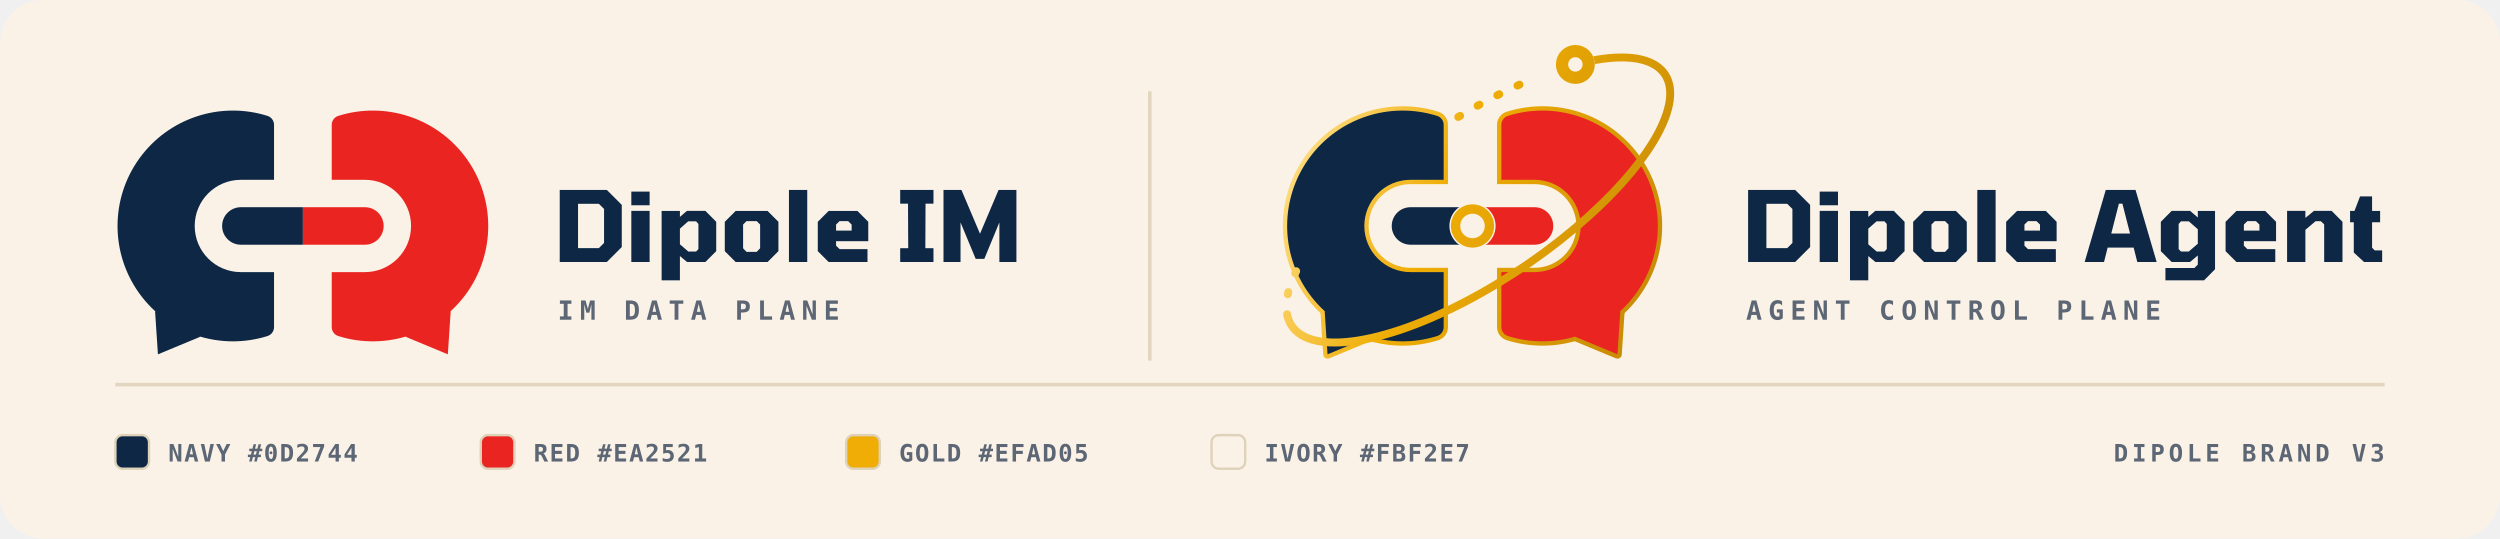
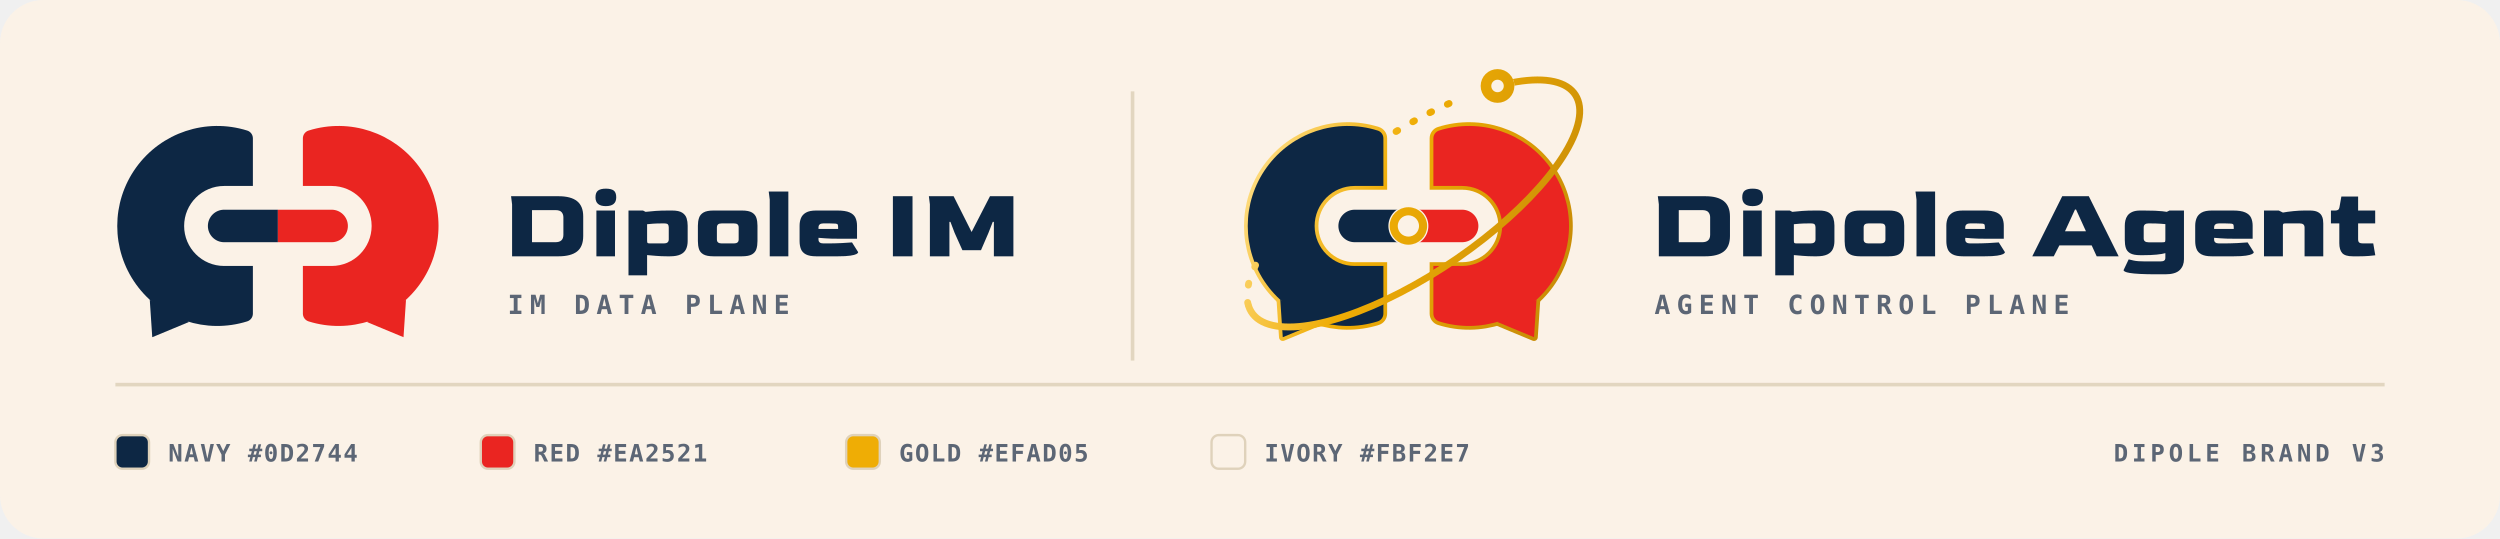
<svg xmlns="http://www.w3.org/2000/svg" viewBox="0 0 1040 224" role="img" aria-labelledby="dp-lock-title dp-lock-desc">
  <rect width="1040" height="224" rx="18" fill="#FBF2E7" />
-   <g transform="translate(48 43.6) scale(0.3)">
+   <g transform="translate(48 50.32) scale(0.26)">
    <defs>
      <mask id="dp-slot-im" maskUnits="userSpaceOnUse" x="-10" y="-10" width="540" height="374">
        <rect x="-10" y="-10" width="540" height="374" fill="#fff" />
        <rect x="110" y="104" width="300" height="128" rx="64" fill="#000" />
      </mask>
    </defs>
    <g mask="url(#dp-slot-im)">
      <path fill="#0D2744" d="M220 27.74a13 13 0 0 0 -9.11 -12.4A160 160 0 1 0 210.89 320.66a13 13 0 0 0 9.11 -12.4Z" />
      <path fill="#0D2744" d="M55 286L59 346L118 321.5Z" />
      <path fill="#EA2521" d="M300 27.74a13 13 0 0 1 9.11 -12.4A160 160 0 1 1 309.11 320.66a13 13 0 0 1 -9.11 -12.4Z" />
      <path fill="#EA2521" d="M465 286L461 346L402 321.5Z" />
    </g>
    <g>
      <path fill="#0D2744" d="M260 142H174a26 26 0 0 0 0 52H260Z" />
      <path fill="#EA2521" d="M260 142H346a26 26 0 0 1 0 52H260Z" />
    </g>
  </g>
-   <g transform="translate(230 109) scale(0.3)" fill="#0D2744">
-     <path d="M74.76 0L9.5 0L9.5 -100L74.76 -100L95.52 -79.24L95.52 -20.76L74.76 0M34.87 -80.73L34.87 -19.27L63.77 -19.27L70.96 -26.46L70.96 -73.54L63.77 -80.73L34.87 -80.73M134.14 -78.7L108.77 -78.7L108.77 -97.69L134.14 -97.69L134.14 -78.7M134.14 0L108.77 0L108.77 -70.96L134.14 -70.96L134.14 0M176.15 25.37L150.78 25.37L150.78 -70.83L176.15 -70.83L176.15 -62.55L185.92 -70.96L211.43 -70.96L226.49 -55.77L226.49 -15.06L211.43 0L186.06 0L176.15 -8.28L176.15 25.37M176.15 -24.56L187.82 -14.52L198.54 -14.52L201.8 -17.91L201.8 -52.78L198.54 -56.45L187.69 -56.45L176.15 -46.27L176.15 -24.56M297.68 0L253.45 0L238.38 -15.06L238.38 -55.77L253.45 -70.83L297.68 -70.83L312.74 -55.77L312.74 -15.06L297.68 0M263.76 -19L268.51 -14.11L282.62 -14.11L287.37 -19L287.37 -51.97L282.62 -56.72L268.51 -56.72L263.76 -51.97L263.76 -19M352.72 0L327.34 0L327.34 -100L352.72 -100L352.72 0M436.25 0L382.38 0L367.32 -15.06L367.32 -55.77L382.38 -70.83L422.27 -70.83L437.33 -55.77L437.33 -28.9L392.69 -28.9L392.69 -22.66L397.58 -17.91L436.25 -17.91L436.25 0M392.69 -51.97L392.69 -43.55L414.27 -43.55L414.27 -51.97L409.38 -56.72L397.58 -56.72L392.69 -51.97M527.74 0L481.6 0L481.6 -19.13L492.73 -19.13L492.46 -80.87L481.6 -80.87L481.6 -100L527.74 -100L527.74 -80.87L516.74 -80.87L516.47 -19.13L527.74 -19.13L527.74 0M565.27 0L541.66 0L541.66 -100L566.49 -100L592.27 -39.21L618.05 -100L642.75 -100L642.75 0L619.14 0L619.14 -54.95L598.24 -4.34L586.3 -4.34L565.27 -54.95L565.27 0" />
+   <g transform="translate(209.2 106.625) scale(0.25)" fill="#0D2744">
+     <path d="M92.52 0L15.31 0L15.31 -86.39L13.61 -100L92.52 -100Q113.1 -100 123.38 -91.84Q133.67 -83.67 133.67 -66.33L133.67 -66.33L133.67 -33.84Q133.67 -16.16 123.47 -8.08Q113.27 0 92.52 0L92.52 0M48.47 -76.87L48.47 -23.47L87.41 -23.47Q100.51 -23.47 100.68 -35.54L100.68 -35.54L100.68 -64.97Q100.68 -69.9 97.79 -73.38Q94.9 -76.87 87.41 -76.87L87.41 -76.87L48.47 -76.87M171.26 -83.5L171.26 -83.5Q154.08 -83.5 154.08 -98.13L154.08 -98.13Q154.08 -106.29 158.42 -109.44Q162.76 -112.59 171.26 -112.59L171.26 -112.59Q180.27 -112.59 184.44 -109.44Q188.61 -106.29 188.61 -98.13L188.61 -98.13Q188.61 -83.5 171.26 -83.5M186.56 0L155.61 0L155.61 -76.19L186.56 -76.19L186.56 0M239.97 31.63L209.01 31.63L209.01 -76.19L233.16 -76.19L237.41 -73.98Q245.07 -74.83 253.91 -75.51Q262.76 -76.19 276.36 -76.19L276.36 -76.19L281.46 -76.19Q292.86 -76.19 298.38 -72.62Q303.91 -69.05 305.7 -63.35Q307.48 -57.65 307.48 -51.02L307.48 -51.02L307.48 -25.34Q307.48 -17.86 304.85 -12.07Q302.21 -6.29 295.75 -3.15Q289.29 0 278.06 0L278.06 0L272.96 0Q263.78 0 254.68 -0.77Q245.58 -1.53 239.97 -2.04L239.97 -2.04L239.97 31.63M245.24 -21.43L245.24 -21.43L267.86 -21.43Q276.02 -21.43 276.02 -28.23L276.02 -28.23L276.02 -47.96Q276.02 -51.36 274.66 -53.06Q273.3 -54.76 267.86 -54.76L267.86 -54.76L266.33 -54.76Q255.44 -54.76 249.4 -54.25Q243.37 -53.74 239.97 -53.4L239.97 -53.4L239.97 -26.7Q239.97 -22.96 240.73 -22.19Q241.5 -21.43 245.24 -21.43M397.79 0L350.51 0Q339.29 0 333.67 -3.23Q328.06 -6.46 326.28 -12.16Q324.49 -17.86 324.49 -25.34L324.49 -25.34L324.49 -51.02Q324.49 -58.16 326.36 -63.86Q328.23 -69.56 333.76 -72.87Q339.29 -76.19 350.51 -76.19L350.51 -76.19L397.79 -76.19Q409.01 -76.19 414.54 -72.87Q420.07 -69.56 421.85 -63.86Q423.64 -58.16 423.64 -51.02L423.64 -51.02L423.64 -25.34Q423.64 -17.86 421.85 -12.16Q420.07 -6.46 414.54 -3.23Q409.01 0 397.79 0L397.79 0M364.12 -21.43L364.12 -21.43L384.35 -21.43Q392.52 -21.43 392.35 -28.23L392.35 -28.23L392.35 -47.96Q392.35 -51.36 390.56 -53.06Q388.78 -54.76 384.35 -54.76L384.35 -54.76L364.29 -54.76Q359.86 -54.76 357.99 -53.06Q356.12 -51.36 356.12 -47.96L356.12 -47.96L356.12 -28.23Q355.95 -21.43 364.12 -21.43M475 0L444.05 0L444.05 -94.22L442.35 -107.82L475 -107.82L475 0M557.65 0L521.43 0Q510.2 0 504.17 -3.23Q498.13 -6.46 495.92 -12.16Q493.71 -17.86 493.71 -25.34L493.71 -25.34L493.71 -51.02Q493.71 -57.82 496 -63.52Q498.3 -69.22 504.25 -72.7Q510.2 -76.19 521.43 -76.19L521.43 -76.19L556.63 -76.19Q569.9 -76.19 576.96 -73.04Q584.01 -69.9 586.65 -64.2Q589.29 -58.5 589.29 -51.02L589.29 -51.02L589.29 -29.25L559.52 -29.25Q544.22 -29.25 536.31 -29.93Q528.4 -30.61 525.17 -30.78L525.17 -30.78L525.17 -28.23Q525 -21.43 533.33 -21.43L533.33 -21.43L538.61 -21.43Q552.21 -21.43 563.78 -22.02Q575.34 -22.62 580.95 -23.13L580.95 -23.13L591.16 -6.97Q591.16 -5.27 588.27 -3.74Q585.37 -2.21 578.15 -1.11Q570.92 0 557.65 0L557.65 0M525.17 -47.96L525.17 -45.58L557.82 -45.58L557.82 -47.96Q557.82 -51.36 557.23 -52.72Q556.63 -54.08 553.57 -54.42Q550.51 -54.76 543.2 -54.76L543.2 -54.76L533.33 -54.76Q525.17 -54.76 525.17 -47.96L525.17 -47.96M681.63 0L648.98 0L648.98 -100L681.63 -100L681.63 0M743.03 0L710.54 0L710.54 -86.39L708.84 -100L750 -100L779.93 -40.48L810.54 -100L849.49 -100L849.49 0L817.01 0L817.01 -57.31L815.14 -57.31L807.99 -38.95L795.58 -10.2L764.63 -10.2L751.7 -38.95L744.73 -57.31L743.03 -57.31L743.03 0" />
  </g>
-   <text x="232" y="133" fill="#5C6675" font-family="ui-monospace, SFMono-Regular, Menlo, monospace" font-size="11" font-weight="600" letter-spacing="2.6">IM DATA PLANE</text>
-   <g transform="translate(534.56 43.6) scale(0.3)">
+   <text x="211.2" y="130.625" fill="#5C6675" font-family="ui-monospace, SFMono-Regular, Menlo, monospace" font-size="11" font-weight="600" letter-spacing="2.6">IM DATA PLANE</text>
+   <g transform="translate(518.29 50.32) scale(0.26)">
    <defs>
      <mask id="dp-slot-agent" maskUnits="userSpaceOnUse" x="-10" y="-10" width="540" height="374">
        <rect x="-10" y="-10" width="540" height="374" fill="#fff" />
        <rect x="110" y="104" width="300" height="128" rx="64" fill="#000" />
      </mask>
      <mask id="dp-slot-rim-agent" maskUnits="userSpaceOnUse" x="-10" y="-10" width="540" height="374">
        <rect x="-10" y="-10" width="540" height="374" fill="#fff" />
        <rect x="116" y="110" width="288" height="116" rx="58" fill="#000" />
      </mask>
      <mask id="dp-node-agent" maskUnits="userSpaceOnUse" x="-10" y="-10" width="540" height="374">
        <rect x="-10" y="-10" width="540" height="374" fill="#fff" />
        <circle cx="260" cy="168" r="32" fill="#000" />
      </mask>
      <linearGradient id="dp-gold-sheen" gradientUnits="userSpaceOnUse" x1="20" y1="20" x2="470" y2="330" gradientTransform="rotate(-12 260 168)">
        <stop offset="0" stop-color="#FFDF88" />
        <stop offset=".42" stop-color="#EFAD05" />
        <stop offset="1" stop-color="#C88C06" />
      </linearGradient>
    </defs>
    <g mask="url(#dp-slot-rim-agent)" fill="url(#dp-gold-sheen)" stroke="url(#dp-gold-sheen)" stroke-width="12" stroke-linejoin="round">
      <path d="M220 27.74a13 13 0 0 0 -9.11 -12.4A160 160 0 1 0 210.89 320.66a13 13 0 0 0 9.11 -12.4Z" />
      <path d="M55 286L59 346L118 321.5Z" />
      <path d="M300 27.74a13 13 0 0 1 9.11 -12.4A160 160 0 1 1 309.11 320.66a13 13 0 0 1 -9.11 -12.4Z" />
      <path d="M465 286L461 346L402 321.5Z" />
    </g>
    <g mask="url(#dp-slot-agent)">
      <path fill="#0D2744" d="M220 27.74a13 13 0 0 0 -9.11 -12.4A160 160 0 1 0 210.89 320.66a13 13 0 0 0 9.11 -12.4Z" />
      <path fill="#0D2744" d="M55 286L59 346L118 321.5Z" />
      <path fill="#EA2521" d="M300 27.74a13 13 0 0 1 9.11 -12.4A160 160 0 1 1 309.11 320.66a13 13 0 0 1 -9.11 -12.4Z" />
      <path fill="#EA2521" d="M465 286L461 346L402 321.5Z" />
    </g>
    <g mask="url(#dp-node-agent)">
      <path fill="#0D2744" d="M260 142H174a26 26 0 0 0 0 52H260Z" />
      <path fill="#EA2521" d="M260 142H346a26 26 0 0 1 0 52H260Z" />
    </g>
    <defs>
      <mask id="dp-orbit" maskUnits="userSpaceOnUse" x="-12" y="-89" width="558" height="455">
        <rect x="-12" y="-89" width="558" height="455" fill="#fff" />
        <circle cx="402.63" cy="-55.99" r="27" fill="#000" />
      </mask>
    </defs>
    <g mask="url(#dp-orbit)" fill="none" stroke="url(#dp-gold-sheen)" stroke-width="11" stroke-linecap="round">
      <path d="M4.21 295.81A312 112 -34 1 0 394.53 -53.74" />
      <path d="M325.1 -27.94A312 112 -34 0 0 223.57 27.2" stroke-dasharray="3 28" />
      <path d="M15.46 230.75A312 112 -34 0 0 5.6 299.57" stroke-dasharray="3 28" />
    </g>
    <circle cx="402.63" cy="-55.99" r="18.5" fill="none" stroke="url(#dp-gold-sheen)" stroke-width="17" />
    <circle cx="260" cy="168" r="23.5" fill="none" stroke="url(#dp-gold-sheen)" stroke-width="13" />
  </g>
-   <g transform="translate(724.36 109) scale(0.3)" fill="#0D2744">
-     <path d="M74.76 0L9.5 0L9.5 -100L74.76 -100L95.52 -79.24L95.52 -20.76L74.76 0M34.87 -80.73L34.87 -19.27L63.77 -19.27L70.96 -26.46L70.96 -73.54L63.77 -80.73L34.87 -80.73M134.14 -78.7L108.77 -78.7L108.77 -97.69L134.14 -97.69L134.14 -78.7M134.14 0L108.77 0L108.77 -70.96L134.14 -70.96L134.14 0M176.15 25.37L150.78 25.37L150.78 -70.83L176.15 -70.83L176.15 -62.55L185.92 -70.96L211.43 -70.96L226.49 -55.77L226.49 -15.06L211.43 0L186.06 0L176.15 -8.28L176.15 25.37M176.15 -24.56L187.82 -14.52L198.54 -14.52L201.8 -17.91L201.8 -52.78L198.54 -56.45L187.69 -56.45L176.15 -46.27L176.15 -24.56M297.68 0L253.45 0L238.38 -15.06L238.38 -55.77L253.45 -70.83L297.68 -70.83L312.74 -55.77L312.74 -15.06L297.68 0M263.76 -19L268.51 -14.11L282.62 -14.11L287.37 -19L287.37 -51.97L282.62 -56.72L268.51 -56.72L263.76 -51.97L263.76 -19M352.72 0L327.34 0L327.34 -100L352.72 -100L352.72 0M436.25 0L382.38 0L367.32 -15.06L367.32 -55.77L382.38 -70.83L422.27 -70.83L437.33 -55.77L437.33 -28.9L392.69 -28.9L392.69 -22.66L397.58 -17.91L436.25 -17.91L436.25 0M392.69 -51.97L392.69 -43.55L414.27 -43.55L414.27 -51.97L409.38 -56.72L397.58 -56.72L392.69 -51.97M503.04 0L476.18 0L505.48 -100L546.73 -100L576.04 0L549.17 0L544.15 -19.95L508.06 -19.95L503.04 0M523.66 -80.87L513.08 -39.48L539.13 -39.48L528.55 -80.87L523.66 -80.87M641.8 25.37L588.2 25.37L588.2 8.28L628.36 8.28L633.11 3.53L633.11 -9.09L622.26 0L596.88 0L581.82 -15.06L581.82 -55.77L596.88 -70.96L622.39 -70.96L633.11 -61.74L633.11 -70.83L656.99 -70.83L656.99 10.04L641.8 25.37M606.52 -17.91L609.77 -14.52L620.49 -14.52L633.11 -25.37L633.11 -45.45L620.63 -56.45L609.77 -56.45L606.52 -52.78L606.52 -17.91M740.53 0L686.66 0L671.6 -15.06L671.6 -55.77L686.66 -70.83L726.55 -70.83L741.61 -55.77L741.61 -28.9L696.97 -28.9L696.97 -22.66L701.85 -17.91L740.53 -17.91L740.53 0M696.97 -51.97L696.97 -43.55L718.54 -43.55L718.54 -51.97L713.66 -56.72L701.85 -56.72L696.97 -51.97M782.27 0L756.89 0L756.89 -70.96L782.27 -70.96L782.27 -61.19L794.21 -70.96L818.63 -70.96L833.69 -55.77L833.69 0L808.32 0L808.32 -52.24L803.7 -56.58L796.38 -56.58L782.27 -44.64L782.27 0M888.73 0L863.63 0L849.38 -13.16L849.38 -55.09L844.22 -55.09L844.22 -70.83L850.33 -70.83L858.06 -91.04L874.75 -91.04L874.75 -70.83L885.88 -70.83L885.88 -55.09L874.75 -55.09L874.75 -19.81L878.42 -16.15L888.73 -16.15L888.73 0" />
+   <g transform="translate(686.25 106.625) scale(0.25)" fill="#0D2744">
+     <path d="M92.52 0L15.31 0L15.31 -86.39L13.61 -100L92.52 -100Q113.1 -100 123.38 -91.84Q133.67 -83.67 133.67 -66.33L133.67 -66.33L133.67 -33.84Q133.67 -16.16 123.47 -8.08Q113.27 0 92.52 0L92.52 0M48.47 -76.87L48.47 -23.47L87.41 -23.47Q100.51 -23.47 100.68 -35.54L100.68 -35.54L100.68 -64.97Q100.68 -69.9 97.79 -73.38Q94.9 -76.87 87.41 -76.87L87.41 -76.87L48.47 -76.87M171.26 -83.5L171.26 -83.5Q154.08 -83.5 154.08 -98.13L154.08 -98.13Q154.08 -106.29 158.42 -109.44Q162.76 -112.59 171.26 -112.59L171.26 -112.59Q180.27 -112.59 184.44 -109.44Q188.61 -106.29 188.61 -98.13L188.61 -98.13Q188.61 -83.5 171.26 -83.5M186.56 0L155.61 0L155.61 -76.19L186.56 -76.19L186.56 0M239.97 31.63L209.01 31.63L209.01 -76.19L233.16 -76.19L237.41 -73.98Q245.07 -74.83 253.91 -75.51Q262.76 -76.19 276.36 -76.19L276.36 -76.19L281.46 -76.19Q292.86 -76.19 298.38 -72.62Q303.91 -69.05 305.7 -63.35Q307.48 -57.65 307.48 -51.02L307.48 -51.02L307.48 -25.34Q307.48 -17.86 304.85 -12.07Q302.21 -6.29 295.75 -3.15Q289.29 0 278.06 0L278.06 0L272.96 0Q263.78 0 254.68 -0.77Q245.58 -1.53 239.97 -2.04L239.97 -2.04L239.97 31.63M245.24 -21.43L245.24 -21.43L267.86 -21.43Q276.02 -21.43 276.02 -28.23L276.02 -28.23L276.02 -47.96Q276.02 -51.36 274.66 -53.06Q273.3 -54.76 267.86 -54.76L267.86 -54.76L266.33 -54.76Q255.44 -54.76 249.4 -54.25Q243.37 -53.74 239.97 -53.4L239.97 -53.4L239.97 -26.7Q239.97 -22.96 240.73 -22.19Q241.5 -21.43 245.24 -21.43M397.79 0L350.51 0Q339.29 0 333.67 -3.23Q328.06 -6.46 326.28 -12.16Q324.49 -17.86 324.49 -25.34L324.49 -25.34L324.49 -51.02Q324.49 -58.16 326.36 -63.86Q328.23 -69.56 333.76 -72.87Q339.29 -76.19 350.51 -76.19L350.51 -76.19L397.79 -76.19Q409.01 -76.19 414.54 -72.87Q420.07 -69.56 421.85 -63.86Q423.64 -58.16 423.64 -51.02L423.64 -51.02L423.64 -25.34Q423.64 -17.86 421.85 -12.16Q420.07 -6.46 414.54 -3.23Q409.01 0 397.79 0L397.79 0M364.12 -21.43L364.12 -21.43L384.35 -21.43Q392.52 -21.43 392.35 -28.23L392.35 -28.23L392.35 -47.96Q392.35 -51.36 390.56 -53.06Q388.78 -54.76 384.35 -54.76L384.35 -54.76L364.29 -54.76Q359.86 -54.76 357.99 -53.06Q356.12 -51.36 356.12 -47.96L356.12 -47.96L356.12 -28.23Q355.95 -21.43 364.12 -21.43M475 0L444.05 0L444.05 -94.22L442.35 -107.82L475 -107.82L475 0M557.65 0L521.43 0Q510.2 0 504.17 -3.23Q498.13 -6.46 495.92 -12.16Q493.71 -17.86 493.71 -25.34L493.71 -25.34L493.71 -51.02Q493.71 -57.82 496 -63.52Q498.3 -69.22 504.25 -72.7Q510.2 -76.19 521.43 -76.19L521.43 -76.19L556.63 -76.19Q569.9 -76.19 576.96 -73.04Q584.01 -69.9 586.65 -64.2Q589.29 -58.5 589.29 -51.02L589.29 -51.02L589.29 -29.25L559.52 -29.25Q544.22 -29.25 536.31 -29.93Q528.4 -30.61 525.17 -30.78L525.17 -30.78L525.17 -28.23Q525 -21.43 533.33 -21.43L533.33 -21.43L538.61 -21.43Q552.21 -21.43 563.78 -22.02Q575.34 -22.62 580.95 -23.13L580.95 -23.13L591.16 -6.97Q591.16 -5.27 588.27 -3.74Q585.37 -2.21 578.15 -1.11Q570.92 0 557.65 0L557.65 0M525.17 -47.96L525.17 -45.58L557.82 -45.58L557.82 -47.96Q557.82 -51.36 557.23 -52.72Q556.63 -54.08 553.57 -54.42Q550.51 -54.76 543.2 -54.76L543.2 -54.76L533.33 -54.76Q525.17 -54.76 525.17 -47.96L525.17 -47.96M672.45 0L636.73 0L686.56 -100L730.78 -100L780.44 0L743.88 0L735.54 -18.2L681.8 -18.2L672.45 0M707.82 -77.89L691.16 -41.67L726.02 -41.67L709.52 -77.89L707.82 -77.89M858.16 29.93L844.56 29.93Q827.04 29.93 815.99 29.34Q804.93 28.74 798.98 27.72Q793.03 26.7 790.82 25.43Q788.61 24.15 788.61 22.96L788.61 22.96L797.11 5.1Q798.98 5.61 805.44 7.06Q811.9 8.5 824.32 8.5L824.32 8.5L850 8.5Q854.42 8.5 856.38 6.97Q858.33 5.44 858.16 1.7L858.16 1.7L858.16 -5.27Q852.89 -3.74 843.45 -2.81Q834.01 -1.87 821.43 -1.87L821.43 -1.87L816.5 -1.87Q805.27 -1.87 799.74 -5.02Q794.22 -8.16 792.43 -13.78Q790.65 -19.39 790.65 -27.21L790.65 -27.21L790.65 -51.02Q790.65 -55.1 791.58 -59.52Q792.52 -63.95 795.15 -67.69Q797.79 -71.43 802.98 -73.81Q808.16 -76.19 816.5 -76.19L816.5 -76.19L821.6 -76.19Q833.5 -76.19 840.99 -75.85Q848.47 -75.51 852.98 -75Q857.48 -74.49 860.54 -73.98L860.54 -73.98L864.97 -76.19L889.12 -76.19L889.12 4.76Q889.12 15.99 881.97 22.96Q874.83 29.93 858.16 29.93L858.16 29.93M830.27 -23.3L830.27 -23.3L852.89 -23.3Q856.8 -23.3 857.48 -23.98Q858.16 -24.66 858.16 -28.4L858.16 -28.4L858.16 -53.57Q854.42 -53.91 850.94 -54.17Q847.45 -54.42 843.11 -54.59Q838.78 -54.76 832.14 -54.76L832.14 -54.76L830.27 -54.76Q822.11 -54.76 822.11 -47.96L822.11 -47.96L822.11 -30.1Q821.94 -23.3 830.27 -23.3M971.77 0L935.54 0Q924.32 0 918.28 -3.23Q912.24 -6.46 910.03 -12.16Q907.82 -17.86 907.82 -25.34L907.82 -25.34L907.82 -51.02Q907.82 -57.82 910.12 -63.52Q912.41 -69.22 918.37 -72.7Q924.32 -76.19 935.54 -76.19L935.54 -76.19L970.75 -76.19Q984.01 -76.19 991.07 -73.04Q998.13 -69.9 1000.77 -64.2Q1003.4 -58.5 1003.4 -51.02L1003.4 -51.02L1003.4 -29.25L973.64 -29.25Q958.33 -29.25 950.43 -29.93Q942.52 -30.61 939.29 -30.78L939.29 -30.78L939.29 -28.23Q939.12 -21.43 947.45 -21.43L947.45 -21.43L952.72 -21.43Q966.33 -21.43 977.89 -22.02Q989.46 -22.62 995.07 -23.13L995.07 -23.13L1005.27 -6.97Q1005.27 -5.27 1002.38 -3.74Q999.49 -2.21 992.26 -1.11Q985.03 0 971.77 0L971.77 0M939.29 -47.96L939.29 -45.58L971.94 -45.58L971.94 -47.96Q971.94 -51.36 971.34 -52.72Q970.75 -54.08 967.69 -54.42Q964.63 -54.76 957.31 -54.76L957.31 -54.76L947.45 -54.76Q939.29 -54.76 939.29 -47.96L939.29 -47.96M1053.74 0L1022.28 0L1022.28 -76.19L1046.94 -76.19L1053.74 -72.79Q1060.88 -74.15 1071 -75.17Q1081.12 -76.19 1089.97 -76.19L1089.97 -76.19L1098.47 -76.19Q1106.97 -76.19 1111.56 -73.81Q1116.16 -71.43 1118.11 -67.86Q1120.07 -64.29 1120.49 -60.63Q1120.92 -56.97 1120.92 -54.42L1120.92 -54.42L1120.92 0L1089.8 0L1089.8 -47.96Q1089.8 -54.76 1081.63 -54.76L1081.63 -54.76L1058.84 -54.76Q1055.61 -54.76 1054.68 -54.17Q1053.74 -53.57 1053.74 -51.02L1053.74 -51.02L1053.74 0M1180.61 0L1170.07 0Q1157.14 0 1152.38 -5.44Q1147.62 -10.88 1147.62 -21.77L1147.62 -21.77L1147.62 -54.76L1133.67 -54.76L1133.67 -76.19L1140.82 -76.19Q1143.71 -76.19 1145.49 -77.3Q1147.28 -78.4 1147.79 -81.29L1147.79 -81.29L1151.02 -99.49L1178.91 -99.49L1178.91 -76.19L1207.31 -76.19L1207.31 -54.76L1178.91 -54.76L1178.91 -28.4Q1178.91 -24.15 1180.95 -22.79Q1182.99 -21.43 1187.07 -21.43L1187.07 -21.43L1204.08 -21.43L1207.48 -1.7Q1203.91 -1.19 1196.6 -0.6Q1189.29 0 1180.61 0L1180.61 0" />
  </g>
-   <text x="726.36" y="133" fill="#5C6675" font-family="ui-monospace, SFMono-Regular, Menlo, monospace" font-size="11" font-weight="600" letter-spacing="2.6">AGENT CONTROL PLANE</text>
-   <path d="M478.32 38V150" stroke="#E2D6C0" stroke-width="1.5" />
+   <text x="688.25" y="130.625" fill="#5C6675" font-family="ui-monospace, SFMono-Regular, Menlo, monospace" font-size="11" font-weight="600" letter-spacing="2.6">AGENT CONTROL PLANE</text>
+   <path d="M471.15 38V150" stroke="#E2D6C0" stroke-width="1.5" />
  <path d="M48 160H992" stroke="#E2D6C0" stroke-width="1.5" />
  <rect x="48" y="181" width="14" height="14" rx="3" fill="#0D2744" stroke="#DFD2BB" />
  <text x="70" y="192" fill="#5C6675" font-family="ui-monospace, SFMono-Regular, Menlo, monospace" font-size="10" font-weight="600" letter-spacing="0.6">NAVY #0D2744</text>
  <rect x="200" y="181" width="14" height="14" rx="3" fill="#EA2521" stroke="#DFD2BB" />
  <text x="222" y="192" fill="#5C6675" font-family="ui-monospace, SFMono-Regular, Menlo, monospace" font-size="10" font-weight="600" letter-spacing="0.6">RED #EA2521</text>
  <rect x="352" y="181" width="14" height="14" rx="3" fill="#EFAD05" stroke="#DFD2BB" />
  <text x="374" y="192" fill="#5C6675" font-family="ui-monospace, SFMono-Regular, Menlo, monospace" font-size="10" font-weight="600" letter-spacing="0.6">GOLD #EFAD05</text>
  <rect x="504" y="181" width="14" height="14" rx="3" fill="#FBF2E7" stroke="#DFD2BB" />
  <text x="526" y="192" fill="#5C6675" font-family="ui-monospace, SFMono-Regular, Menlo, monospace" font-size="10" font-weight="600" letter-spacing="0.6">IVORY #FBF2E7</text>
  <text x="992" y="192" text-anchor="end" fill="#5C6675" font-family="ui-monospace, SFMono-Regular, Menlo, monospace" font-size="10" font-weight="600" letter-spacing="1.6">DIPOLE BRAND V3</text>
</svg>
